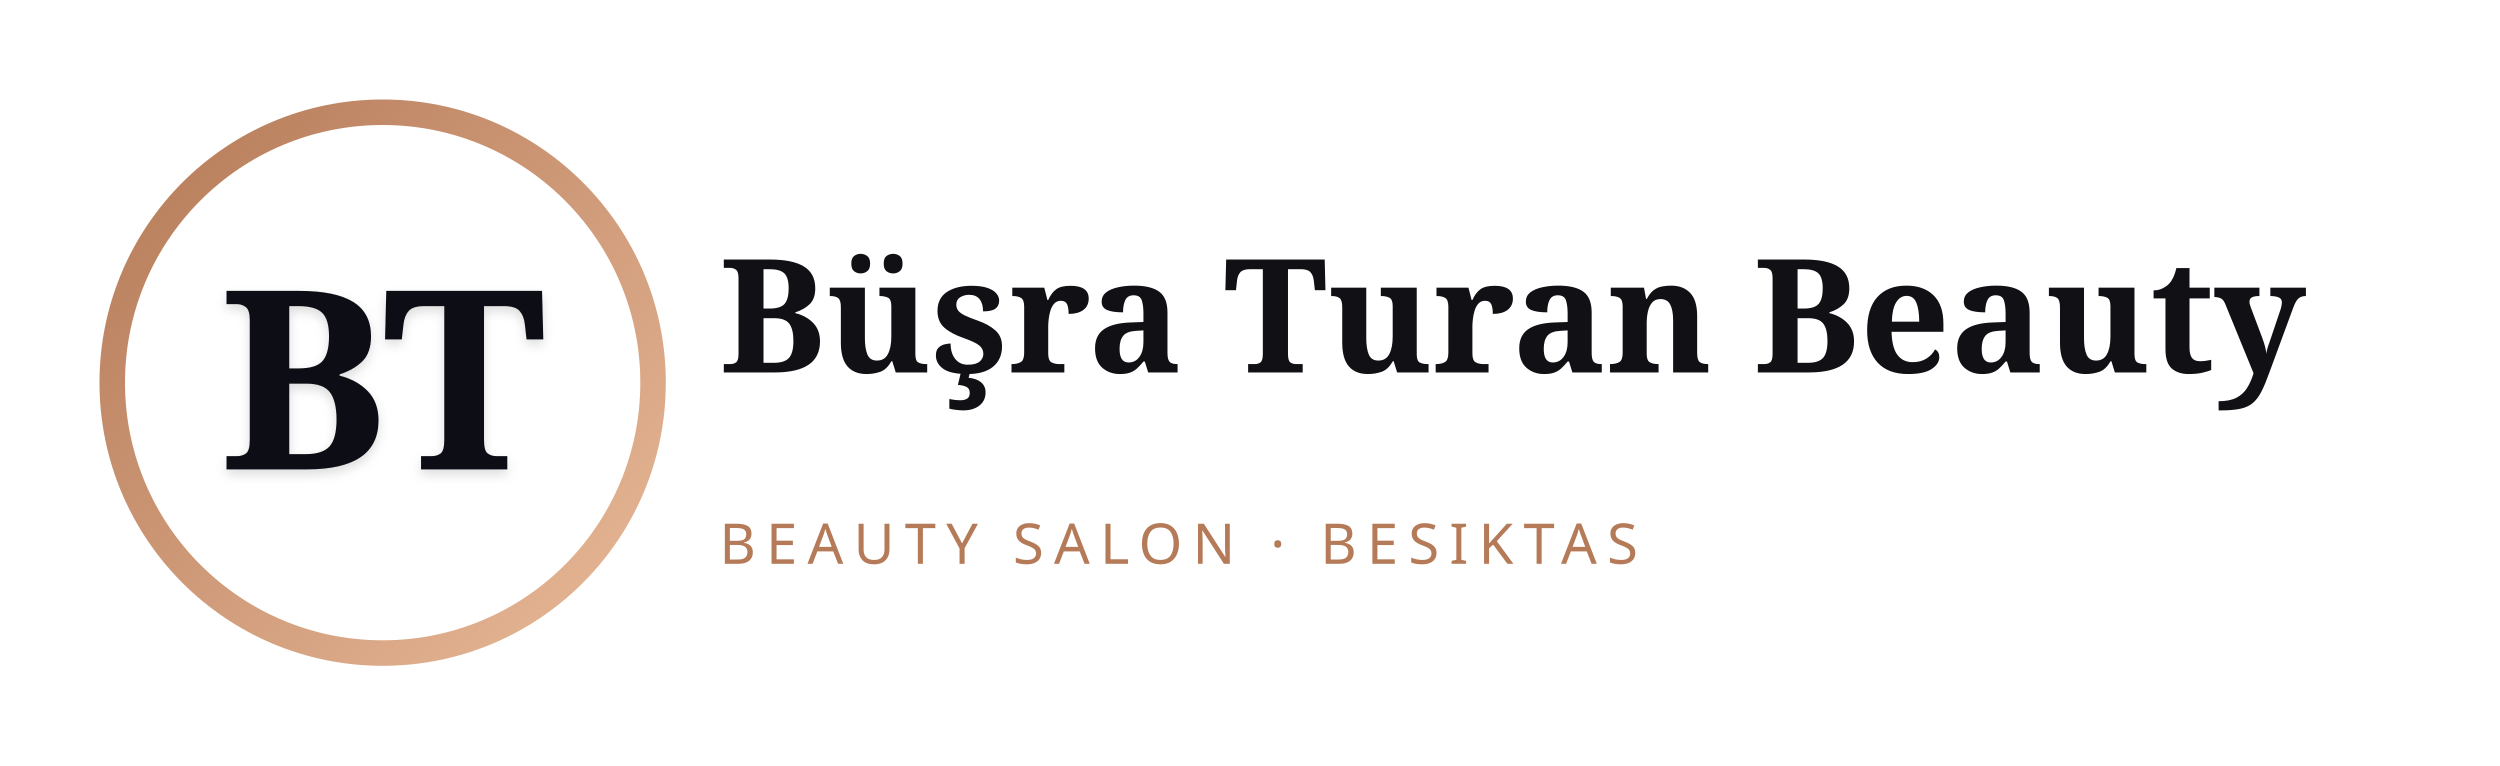
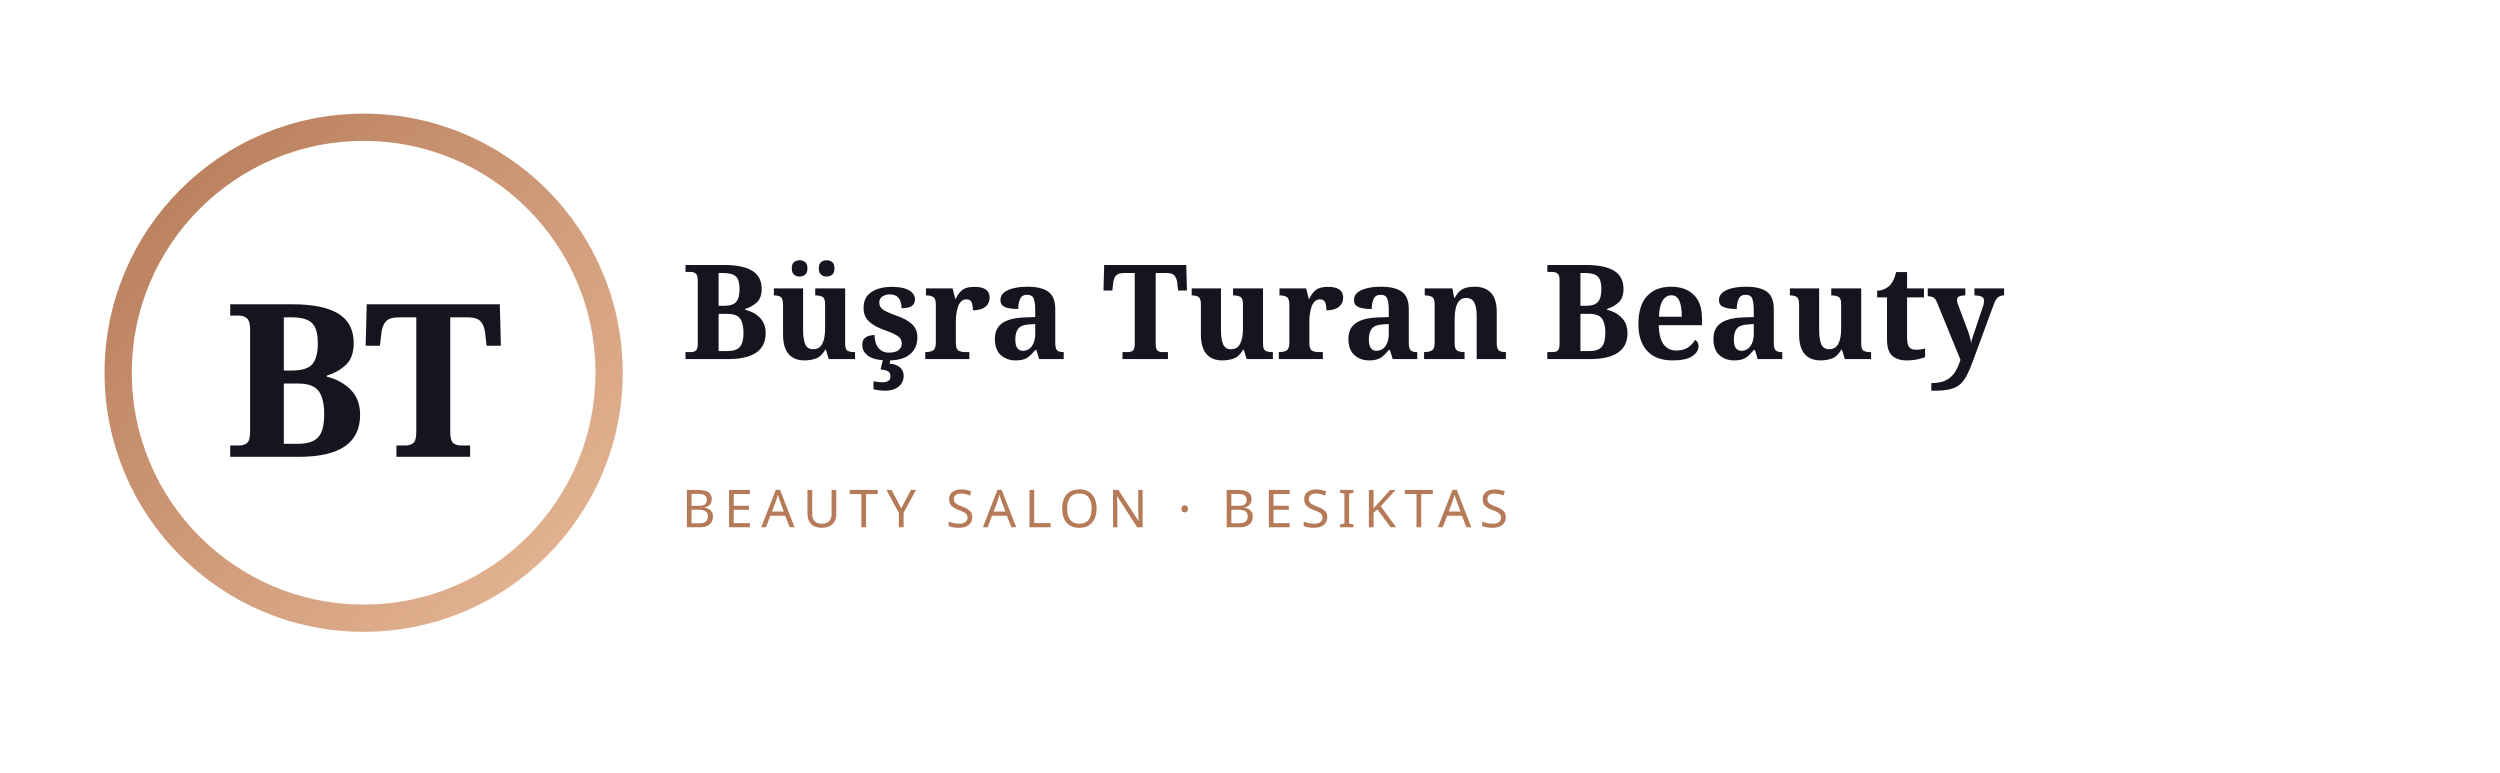
- <svg xmlns="http://www.w3.org/2000/svg" width="980" height="300" viewBox="0 0 980 300" role="img" aria-label="Büşra Turan Beauty logo">
+ <svg xmlns="http://www.w3.org/2000/svg" width="1100" height="340" viewBox="0 0 1100 340" role="img" aria-label="Büşra Turan Beauty logo">
  <defs>
    <linearGradient id="g" x1="0" y1="0" x2="1" y2="1">
      <stop offset="0%" stop-color="#b57a58" />
      <stop offset="100%" stop-color="#e8b998" />
    </linearGradient>
-     <filter id="shadow" x="-30%" y="-30%" width="160%" height="160%">
-       <feDropShadow dx="0" dy="2" stdDeviation="2" flood-color="#000" flood-opacity="0.14" />
-     </filter>
  </defs>
-   <rect width="980" height="300" fill="none" />
-   <g transform="translate(24,24)">
-     <circle cx="126" cy="126" r="106" fill="none" stroke="url(#g)" stroke-width="10" />
-     <text x="126" y="160" text-anchor="middle" font-family="'Playfair Display',serif" font-size="98" font-weight="700" fill="#101015" filter="url(#shadow)">BT</text>
+   <rect width="1100" height="340" fill="none" />
+   <g transform="translate(30,34)">
+     <circle cx="130" cy="130" r="108" fill="none" stroke="url(#g)" stroke-width="12" />
+     <text x="130" y="167" text-anchor="middle" font-family="'Playfair Display', serif" font-size="94" font-weight="700" fill="#17141f">BT</text>
  </g>
-   <g transform="translate(282,76)">
-     <text x="0" y="70" font-family="'Playfair Display',serif" font-size="62" fill="#101015" font-weight="600">Büşra Turan Beauty</text>
-     <line x1="0" y1="96" x2="640" y2="96" stroke="url(#g)" stroke-width="4" />
-     <text x="0" y="145" font-family="'Manrope',sans-serif" font-size="22" letter-spacing="4" fill="#b57a58">BEAUTY SALON · BESIKTAS</text>
+   <g transform="translate(300,96)">
+     <text x="0" y="62" font-family="'Playfair Display', serif" font-size="58" fill="#17141f" font-weight="600">Büşra Turan Beauty</text>
+     <line x1="0" y1="88" x2="730" y2="88" stroke="url(#g)" stroke-width="4" />
+     <text x="0" y="136" font-family="'Manrope', sans-serif" font-size="23" letter-spacing="3.6" fill="#b57a58">BEAUTY SALON · BESIKTAS</text>
  </g>
</svg>
